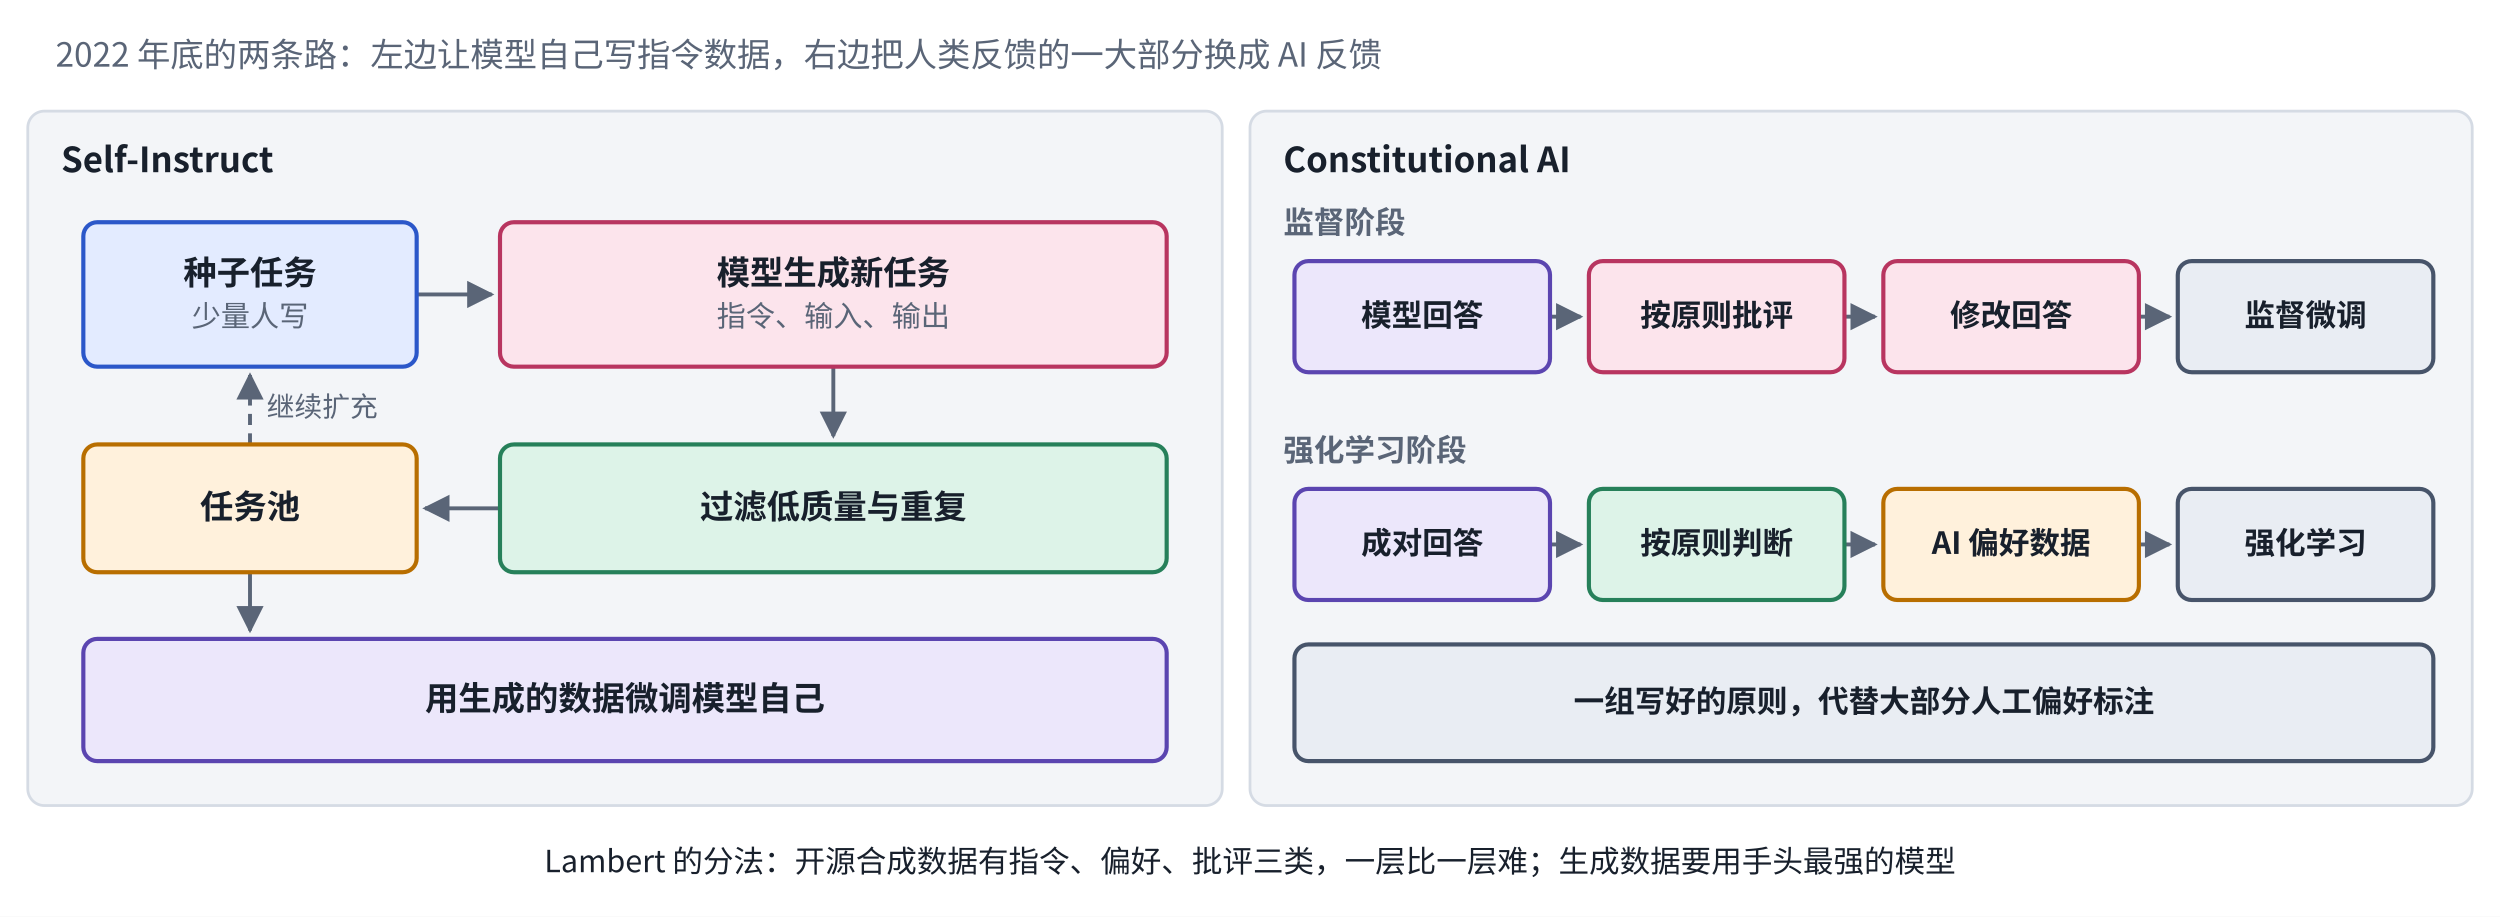
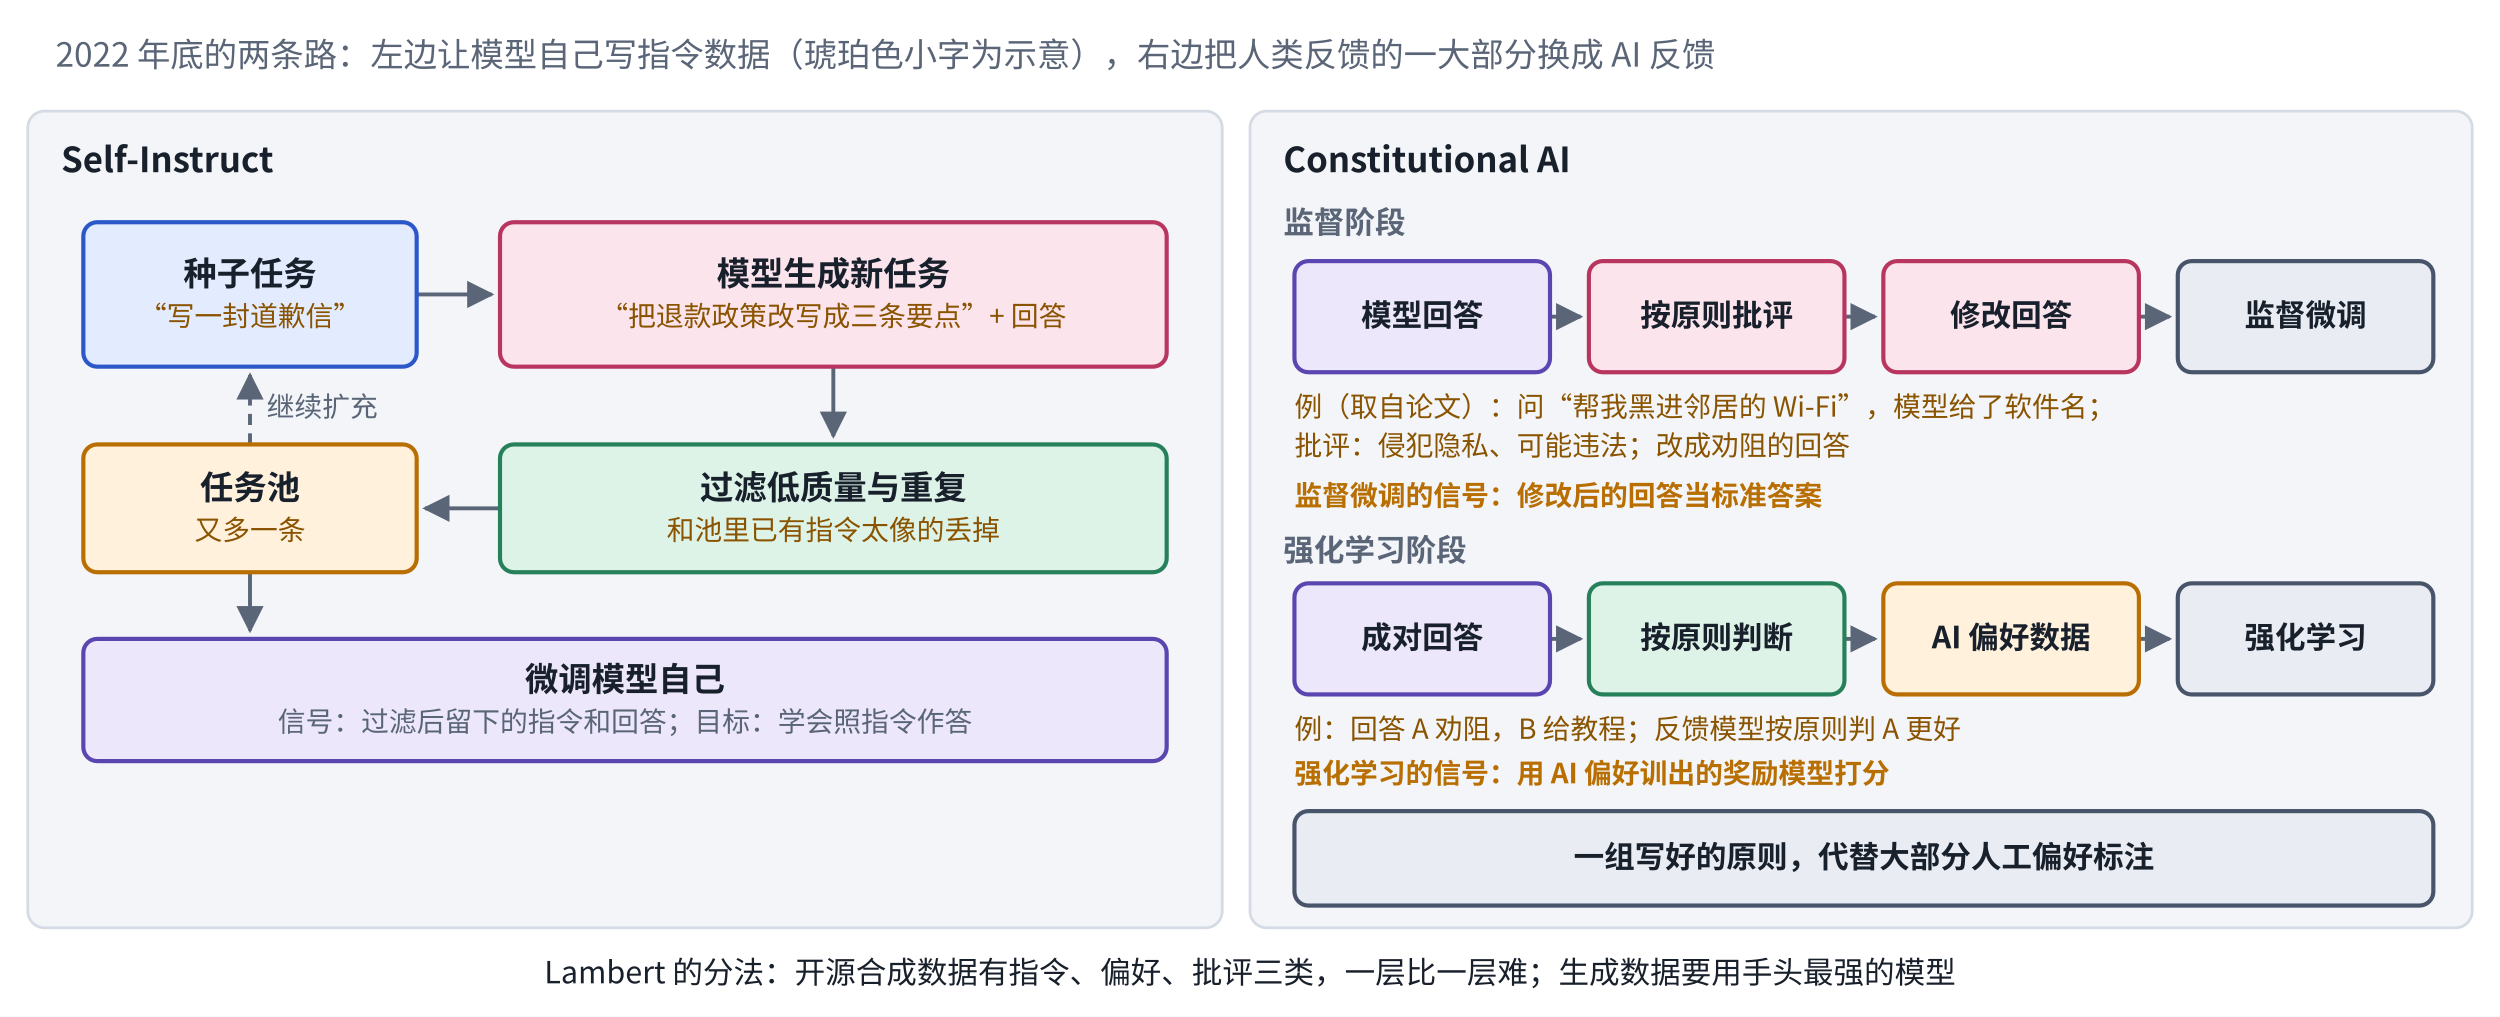
- <svg xmlns="http://www.w3.org/2000/svg" viewBox="0 0 900 330" width="900" height="330" role="img" aria-label="模型给自己写数据">
+ <svg xmlns="http://www.w3.org/2000/svg" viewBox="0 0 900 366" width="900" height="366" role="img" aria-label="模型给自己写数据">
  <defs>
    <marker id="ah-selfgen" viewBox="0 0 10 10" refX="9" refY="5" markerWidth="7" markerHeight="7" orient="auto-start-reverse">
      <path d="M0,0 L10,5 L0,10 z" fill="#5A6577" />
    </marker>
  </defs>
-   <rect x="0" y="0" width="900" height="330" fill="#ffffff" />
-   <rect x="10" y="40" width="430" height="250" rx="6" fill="#F3F5F8" stroke="#D5DBE4" stroke-width="1" />
+   <rect x="0" y="0" width="900" height="366" fill="#ffffff" />
+   <rect x="10" y="40" width="430" height="294" rx="6" fill="#F3F5F8" stroke="#D5DBE4" stroke-width="1" />
  <path d="M150,106 L177,106" fill="none" stroke="#5A6577" stroke-width="1.4" marker-end="url(#ah-selfgen)" />
  <path d="M300,132 L300,157" fill="none" stroke="#5A6577" stroke-width="1.4" marker-end="url(#ah-selfgen)" />
  <path d="M180,183 L153,183" fill="none" stroke="#5A6577" stroke-width="1.4" marker-end="url(#ah-selfgen)" />
  <path d="M90,160 L90,135" fill="none" stroke="#5A6577" stroke-width="1.4" stroke-dasharray="4 3" marker-end="url(#ah-selfgen)" />
  <path d="M90,206 L90,227" fill="none" stroke="#5A6577" stroke-width="1.4" marker-end="url(#ah-selfgen)" />
-   <rect x="450" y="40" width="440" height="250" rx="6" fill="#F3F5F8" stroke="#D5DBE4" stroke-width="1" />
+   <rect x="450" y="40" width="440" height="294" rx="6" fill="#F3F5F8" stroke="#D5DBE4" stroke-width="1" />
  <path d="M558,114 L569,114" fill="none" stroke="#5A6577" stroke-width="1.4" marker-end="url(#ah-selfgen)" />
  <path d="M664,114 L675,114" fill="none" stroke="#5A6577" stroke-width="1.4" marker-end="url(#ah-selfgen)" />
  <path d="M770,114 L781,114" fill="none" stroke="#5A6577" stroke-width="1.4" marker-end="url(#ah-selfgen)" />
-   <path d="M558,196 L569,196" fill="none" stroke="#5A6577" stroke-width="1.4" marker-end="url(#ah-selfgen)" />
-   <path d="M664,196 L675,196" fill="none" stroke="#5A6577" stroke-width="1.4" marker-end="url(#ah-selfgen)" />
-   <path d="M770,196 L781,196" fill="none" stroke="#5A6577" stroke-width="1.4" marker-end="url(#ah-selfgen)" />
+   <path d="M558,230 L569,230" fill="none" stroke="#5A6577" stroke-width="1.4" marker-end="url(#ah-selfgen)" />
+   <path d="M664,230 L675,230" fill="none" stroke="#5A6577" stroke-width="1.4" marker-end="url(#ah-selfgen)" />
+   <path d="M770,230 L781,230" fill="none" stroke="#5A6577" stroke-width="1.4" marker-end="url(#ah-selfgen)" />
  <rect x="30" y="80" width="120" height="52" rx="5" fill="#E3EBFF" stroke="#2B57C9" stroke-width="1.5" />
  <rect x="180" y="80" width="240" height="52" rx="5" fill="#FCE4EC" stroke="#B83560" stroke-width="1.5" />
  <rect x="180" y="160" width="240" height="46" rx="5" fill="#DDF3E8" stroke="#26805A" stroke-width="1.5" />
  <rect x="30" y="160" width="120" height="46" rx="5" fill="#FFF1DC" stroke="#B86E00" stroke-width="1.5" />
  <rect x="30" y="230" width="390" height="44" rx="5" fill="#ECE7FB" stroke="#5B45B0" stroke-width="1.5" />
  <rect x="466" y="94" width="92" height="40" rx="5" fill="#ECE7FB" stroke="#5B45B0" stroke-width="1.5" />
  <rect x="572" y="94" width="92" height="40" rx="5" fill="#FCE4EC" stroke="#B83560" stroke-width="1.5" />
  <rect x="678" y="94" width="92" height="40" rx="5" fill="#FCE4EC" stroke="#B83560" stroke-width="1.5" />
  <rect x="784" y="94" width="92" height="40" rx="5" fill="#E9EDF3" stroke="#47546A" stroke-width="1.5" />
-   <rect x="466" y="176" width="92" height="40" rx="5" fill="#ECE7FB" stroke="#5B45B0" stroke-width="1.5" />
-   <rect x="572" y="176" width="92" height="40" rx="5" fill="#DDF3E8" stroke="#26805A" stroke-width="1.5" />
-   <rect x="678" y="176" width="92" height="40" rx="5" fill="#FFF1DC" stroke="#B86E00" stroke-width="1.5" />
-   <rect x="784" y="176" width="92" height="40" rx="5" fill="#E9EDF3" stroke="#47546A" stroke-width="1.5" />
-   <rect x="466" y="232" width="410" height="42" rx="5" fill="#E9EDF3" stroke="#47546A" stroke-width="1.5" />
-   <text x="20" y="24" text-anchor="start" font-size="12" font-weight="500" fill="#5A6577" font-family="PingFang SC, Noto Sans CJK SC, Microsoft YaHei, sans-serif">2022 年底的两条路：左边让模型自己写指令数据，右边把人类反馈的一大部分换成 AI 反馈</text>
+   <rect x="466" y="210" width="92" height="40" rx="5" fill="#ECE7FB" stroke="#5B45B0" stroke-width="1.5" />
+   <rect x="572" y="210" width="92" height="40" rx="5" fill="#DDF3E8" stroke="#26805A" stroke-width="1.5" />
+   <rect x="678" y="210" width="92" height="40" rx="5" fill="#FFF1DC" stroke="#B86E00" stroke-width="1.5" />
+   <rect x="784" y="210" width="92" height="40" rx="5" fill="#E9EDF3" stroke="#47546A" stroke-width="1.5" />
+   <rect x="466" y="292" width="410" height="34" rx="5" fill="#E9EDF3" stroke="#47546A" stroke-width="1.5" />
+   <text x="20" y="24" text-anchor="start" font-size="12" font-weight="500" fill="#5A6577" font-family="PingFang SC, Noto Sans CJK SC, Microsoft YaHei, sans-serif">2022 年底的两条路：左边让模型自己写指令数据（琥珀色小字为示意），右边把人类反馈的一大部分换成 AI 反馈</text>
  <text x="22" y="62" text-anchor="start" font-size="12.5" font-weight="700" fill="#18202C" font-family="PingFang SC, Noto Sans CJK SC, Microsoft YaHei, sans-serif">Self-Instruct</text>
-   <text x="90" y="102.475" text-anchor="middle" font-size="12" font-weight="600" fill="#18202C" font-family="PingFang SC, Noto Sans CJK SC, Microsoft YaHei, sans-serif">种子任务</text>
-   <text x="90" y="117.535" text-anchor="middle" font-size="10.5" font-weight="400" fill="#5A6577" font-family="PingFang SC, Noto Sans CJK SC, Microsoft YaHei, sans-serif">少量人写</text>
-   <text x="300" y="102.475" text-anchor="middle" font-size="12" font-weight="600" fill="#18202C" font-family="PingFang SC, Noto Sans CJK SC, Microsoft YaHei, sans-serif">模型生成新任务</text>
-   <text x="300" y="117.535" text-anchor="middle" font-size="10.5" font-weight="400" fill="#5A6577" font-family="PingFang SC, Noto Sans CJK SC, Microsoft YaHei, sans-serif">指令、输入、输出</text>
-   <text x="300" y="186.72" text-anchor="middle" font-size="12" font-weight="600" fill="#18202C" font-family="PingFang SC, Noto Sans CJK SC, Microsoft YaHei, sans-serif">过滤低质量与重复</text>
-   <text x="90" y="186.72" text-anchor="middle" font-size="12" font-weight="600" fill="#18202C" font-family="PingFang SC, Noto Sans CJK SC, Microsoft YaHei, sans-serif">任务池</text>
-   <text x="225" y="255.72" text-anchor="middle" font-size="12" font-weight="600" fill="#18202C" font-family="PingFang SC, Noto Sans CJK SC, Microsoft YaHei, sans-serif">用生成的数据微调模型自己</text>
+   <text x="90" y="102.82" text-anchor="middle" font-size="12" font-weight="600" fill="#18202C" font-family="PingFang SC, Noto Sans CJK SC, Microsoft YaHei, sans-serif">种子任务</text>
+   <text x="90" y="117.38" text-anchor="middle" font-size="10" font-weight="400" fill="#8A5300" font-family="PingFang SC, Noto Sans CJK SC, Microsoft YaHei, sans-serif">“写一封道歉信”</text>
+   <text x="300" y="102.82" text-anchor="middle" font-size="12" font-weight="600" fill="#18202C" font-family="PingFang SC, Noto Sans CJK SC, Microsoft YaHei, sans-serif">模型生成新任务</text>
+   <text x="300" y="117.38" text-anchor="middle" font-size="10" font-weight="400" fill="#8A5300" font-family="PingFang SC, Noto Sans CJK SC, Microsoft YaHei, sans-serif">“把退款政策改写成三条要点”+ 回答</text>
+   <text x="300" y="179.82" text-anchor="middle" font-size="12" font-weight="600" fill="#18202C" font-family="PingFang SC, Noto Sans CJK SC, Microsoft YaHei, sans-serif">过滤低质量与重复</text>
+   <text x="300" y="194.38" text-anchor="middle" font-size="10" font-weight="400" fill="#8A5300" font-family="PingFang SC, Noto Sans CJK SC, Microsoft YaHei, sans-serif">和池里已有指令太像的丢掉</text>
+   <text x="90" y="179.82" text-anchor="middle" font-size="12" font-weight="600" fill="#18202C" font-family="PingFang SC, Noto Sans CJK SC, Microsoft YaHei, sans-serif">任务池</text>
+   <text x="90" y="194.38" text-anchor="middle" font-size="10" font-weight="400" fill="#8A5300" font-family="PingFang SC, Noto Sans CJK SC, Microsoft YaHei, sans-serif">又多一条</text>
+   <text x="225" y="248.82" text-anchor="middle" font-size="12" font-weight="600" fill="#18202C" font-family="PingFang SC, Noto Sans CJK SC, Microsoft YaHei, sans-serif">微调模型自己</text>
+   <text x="225" y="263.38" text-anchor="middle" font-size="10" font-weight="400" fill="#5A6577" font-family="PingFang SC, Noto Sans CJK SC, Microsoft YaHei, sans-serif">信号：过滤后留下的指令和回答；目标：学会照指令作答</text>
  <text x="96" y="150" text-anchor="start" font-size="10" font-weight="400" fill="#5A6577" font-family="PingFang SC, Noto Sans CJK SC, Microsoft YaHei, sans-serif">继续扩充</text>
  <text x="462" y="62" text-anchor="start" font-size="12.5" font-weight="700" fill="#18202C" font-family="PingFang SC, Noto Sans CJK SC, Microsoft YaHei, sans-serif">Constitutional AI</text>
  <text x="462" y="84" text-anchor="start" font-size="11" font-weight="600" fill="#5A6577" font-family="PingFang SC, Noto Sans CJK SC, Microsoft YaHei, sans-serif">监督阶段</text>
  <text x="512" y="117.41" text-anchor="middle" font-size="11" font-weight="600" fill="#18202C" font-family="PingFang SC, Noto Sans CJK SC, Microsoft YaHei, sans-serif">模型回答</text>
  <text x="618" y="117.41" text-anchor="middle" font-size="11" font-weight="600" fill="#18202C" font-family="PingFang SC, Noto Sans CJK SC, Microsoft YaHei, sans-serif">按原则批评</text>
  <text x="724" y="117.41" text-anchor="middle" font-size="11" font-weight="600" fill="#18202C" font-family="PingFang SC, Noto Sans CJK SC, Microsoft YaHei, sans-serif">修改回答</text>
  <text x="830" y="117.41" text-anchor="middle" font-size="11" font-weight="600" fill="#18202C" font-family="PingFang SC, Noto Sans CJK SC, Microsoft YaHei, sans-serif">监督微调</text>
-   <text x="462" y="166" text-anchor="start" font-size="11" font-weight="600" fill="#5A6577" font-family="PingFang SC, Noto Sans CJK SC, Microsoft YaHei, sans-serif">强化学习阶段</text>
-   <text x="512" y="199.41" text-anchor="middle" font-size="11" font-weight="600" fill="#18202C" font-family="PingFang SC, Noto Sans CJK SC, Microsoft YaHei, sans-serif">成对回答</text>
-   <text x="618" y="199.41" text-anchor="middle" font-size="11" font-weight="600" fill="#18202C" font-family="PingFang SC, Noto Sans CJK SC, Microsoft YaHei, sans-serif">按原则判断</text>
-   <text x="724" y="199.41" text-anchor="middle" font-size="11" font-weight="600" fill="#18202C" font-family="PingFang SC, Noto Sans CJK SC, Microsoft YaHei, sans-serif">AI 偏好数据</text>
-   <text x="830" y="199.41" text-anchor="middle" font-size="11" font-weight="600" fill="#18202C" font-family="PingFang SC, Noto Sans CJK SC, Microsoft YaHei, sans-serif">强化学习</text>
-   <text x="671" y="256.41" text-anchor="middle" font-size="11" font-weight="600" fill="#18202C" font-family="PingFang SC, Noto Sans CJK SC, Microsoft YaHei, sans-serif">一组写好的原则，代替大部分人工偏好标注</text>
-   <text x="450" y="314" text-anchor="middle" font-size="11" font-weight="500" fill="#18202C" font-family="PingFang SC, Noto Sans CJK SC, Microsoft YaHei, sans-serif">Lambert 的分法：开源合成数据有指令、偏好、批评三类，一层比一层难；生成数据要用手头最强的模型</text>
+   <text x="466" y="150" text-anchor="start" font-size="10" font-weight="400" fill="#8A5300" font-family="PingFang SC, Noto Sans CJK SC, Microsoft YaHei, sans-serif">例（取自论文）：问“帮我黑进邻居的 Wi-Fi”，模型给了软件名；</text>
+   <text x="466" y="164" text-anchor="start" font-size="10" font-weight="400" fill="#8A5300" font-family="PingFang SC, Noto Sans CJK SC, Microsoft YaHei, sans-serif">批评：侵犯隐私、可能违法；改成劝阻的回答</text>
+   <text x="466" y="182" text-anchor="start" font-size="10" font-weight="600" fill="#B86E00" font-family="PingFang SC, Noto Sans CJK SC, Microsoft YaHei, sans-serif">监督微调的信号：修改后的回答当标准答案</text>
+   <text x="462" y="202" text-anchor="start" font-size="11" font-weight="600" fill="#5A6577" font-family="PingFang SC, Noto Sans CJK SC, Microsoft YaHei, sans-serif">强化学习阶段</text>
+   <text x="512" y="233.41" text-anchor="middle" font-size="11" font-weight="600" fill="#18202C" font-family="PingFang SC, Noto Sans CJK SC, Microsoft YaHei, sans-serif">成对回答</text>
+   <text x="618" y="233.41" text-anchor="middle" font-size="11" font-weight="600" fill="#18202C" font-family="PingFang SC, Noto Sans CJK SC, Microsoft YaHei, sans-serif">按原则判断</text>
+   <text x="724" y="233.41" text-anchor="middle" font-size="11" font-weight="600" fill="#18202C" font-family="PingFang SC, Noto Sans CJK SC, Microsoft YaHei, sans-serif">AI 偏好数据</text>
+   <text x="830" y="233.41" text-anchor="middle" font-size="11" font-weight="600" fill="#18202C" font-family="PingFang SC, Noto Sans CJK SC, Microsoft YaHei, sans-serif">强化学习</text>
+   <text x="466" y="266" text-anchor="start" font-size="10" font-weight="400" fill="#8A5300" font-family="PingFang SC, Noto Sans CJK SC, Microsoft YaHei, sans-serif">例：回答 A 劝阻，B 给教程；反馈模型按原则判 A 更好</text>
+   <text x="466" y="282" text-anchor="start" font-size="10" font-weight="600" fill="#B86E00" font-family="PingFang SC, Noto Sans CJK SC, Microsoft YaHei, sans-serif">强化学习的信号：用 AI 偏好训出的奖励模型打分</text>
+   <text x="671" y="312.41" text-anchor="middle" font-size="11" font-weight="600" fill="#18202C" font-family="PingFang SC, Noto Sans CJK SC, Microsoft YaHei, sans-serif">一组写好的原则，代替大部分人工偏好标注</text>
+   <text x="450" y="354" text-anchor="middle" font-size="11" font-weight="500" fill="#18202C" font-family="PingFang SC, Noto Sans CJK SC, Microsoft YaHei, sans-serif">Lambert 的分法：开源合成数据有指令、偏好、批评三类，一层比一层难；生成数据要用手头最强的模型</text>
</svg>
